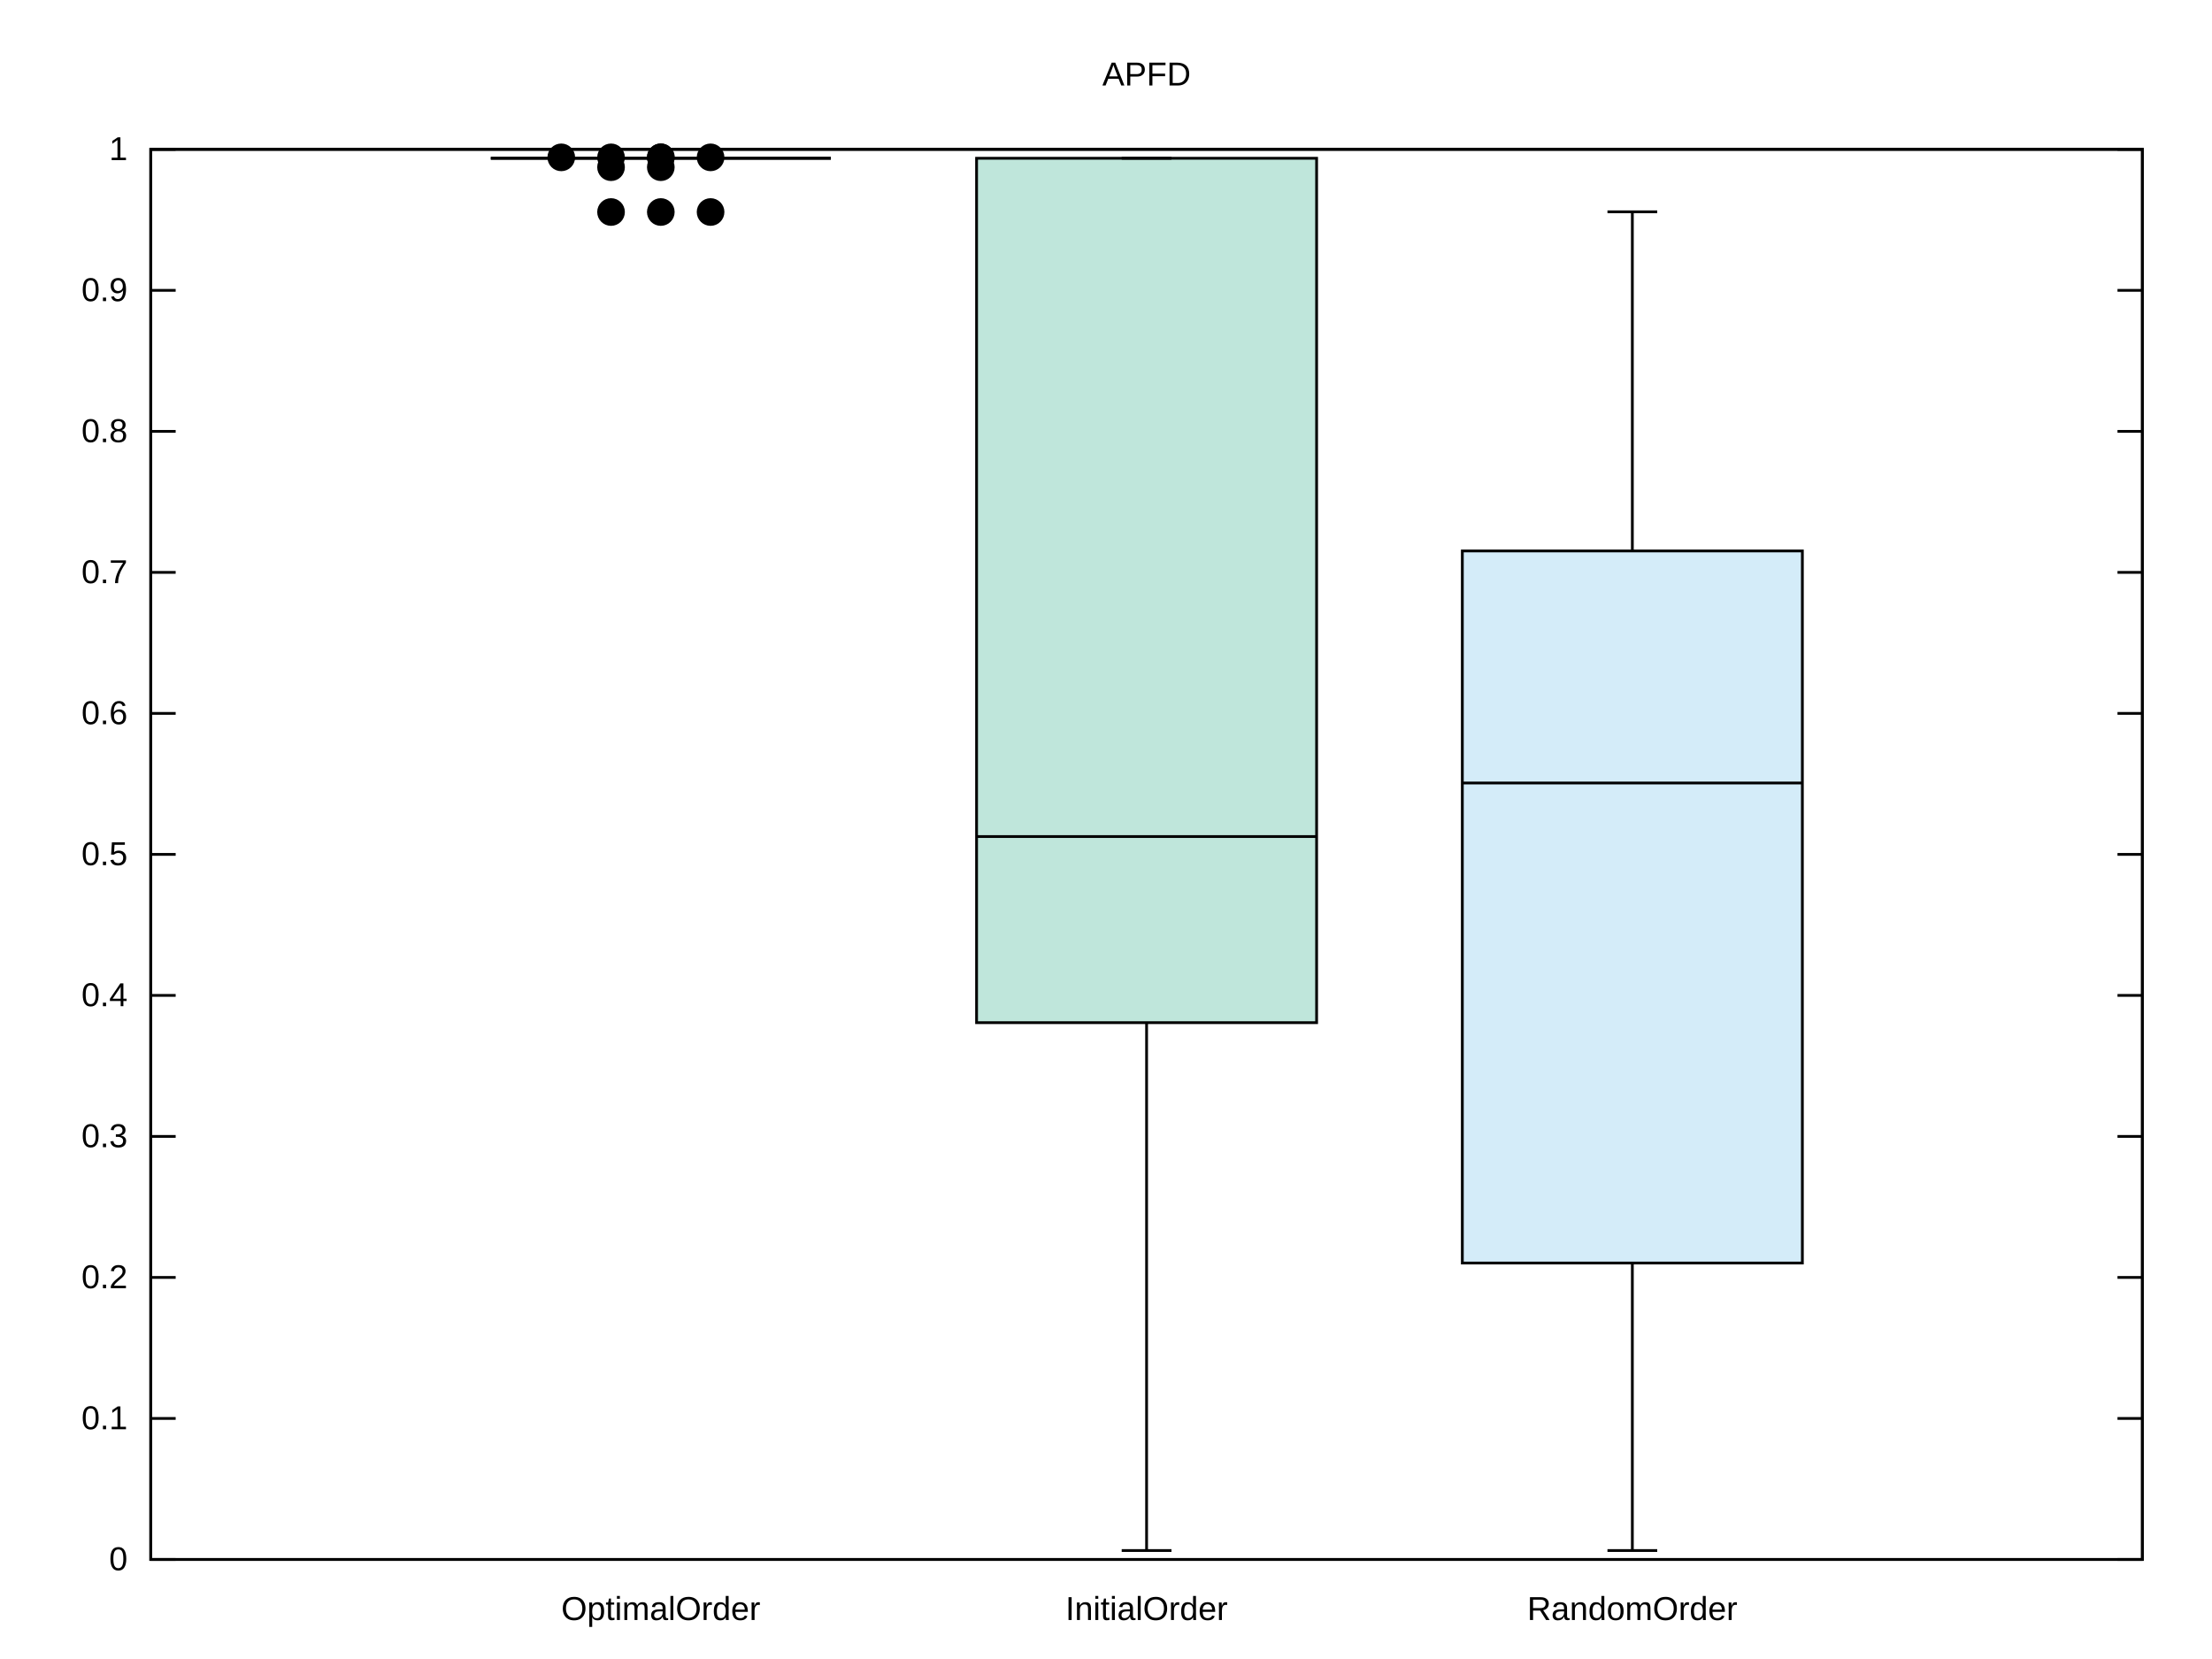
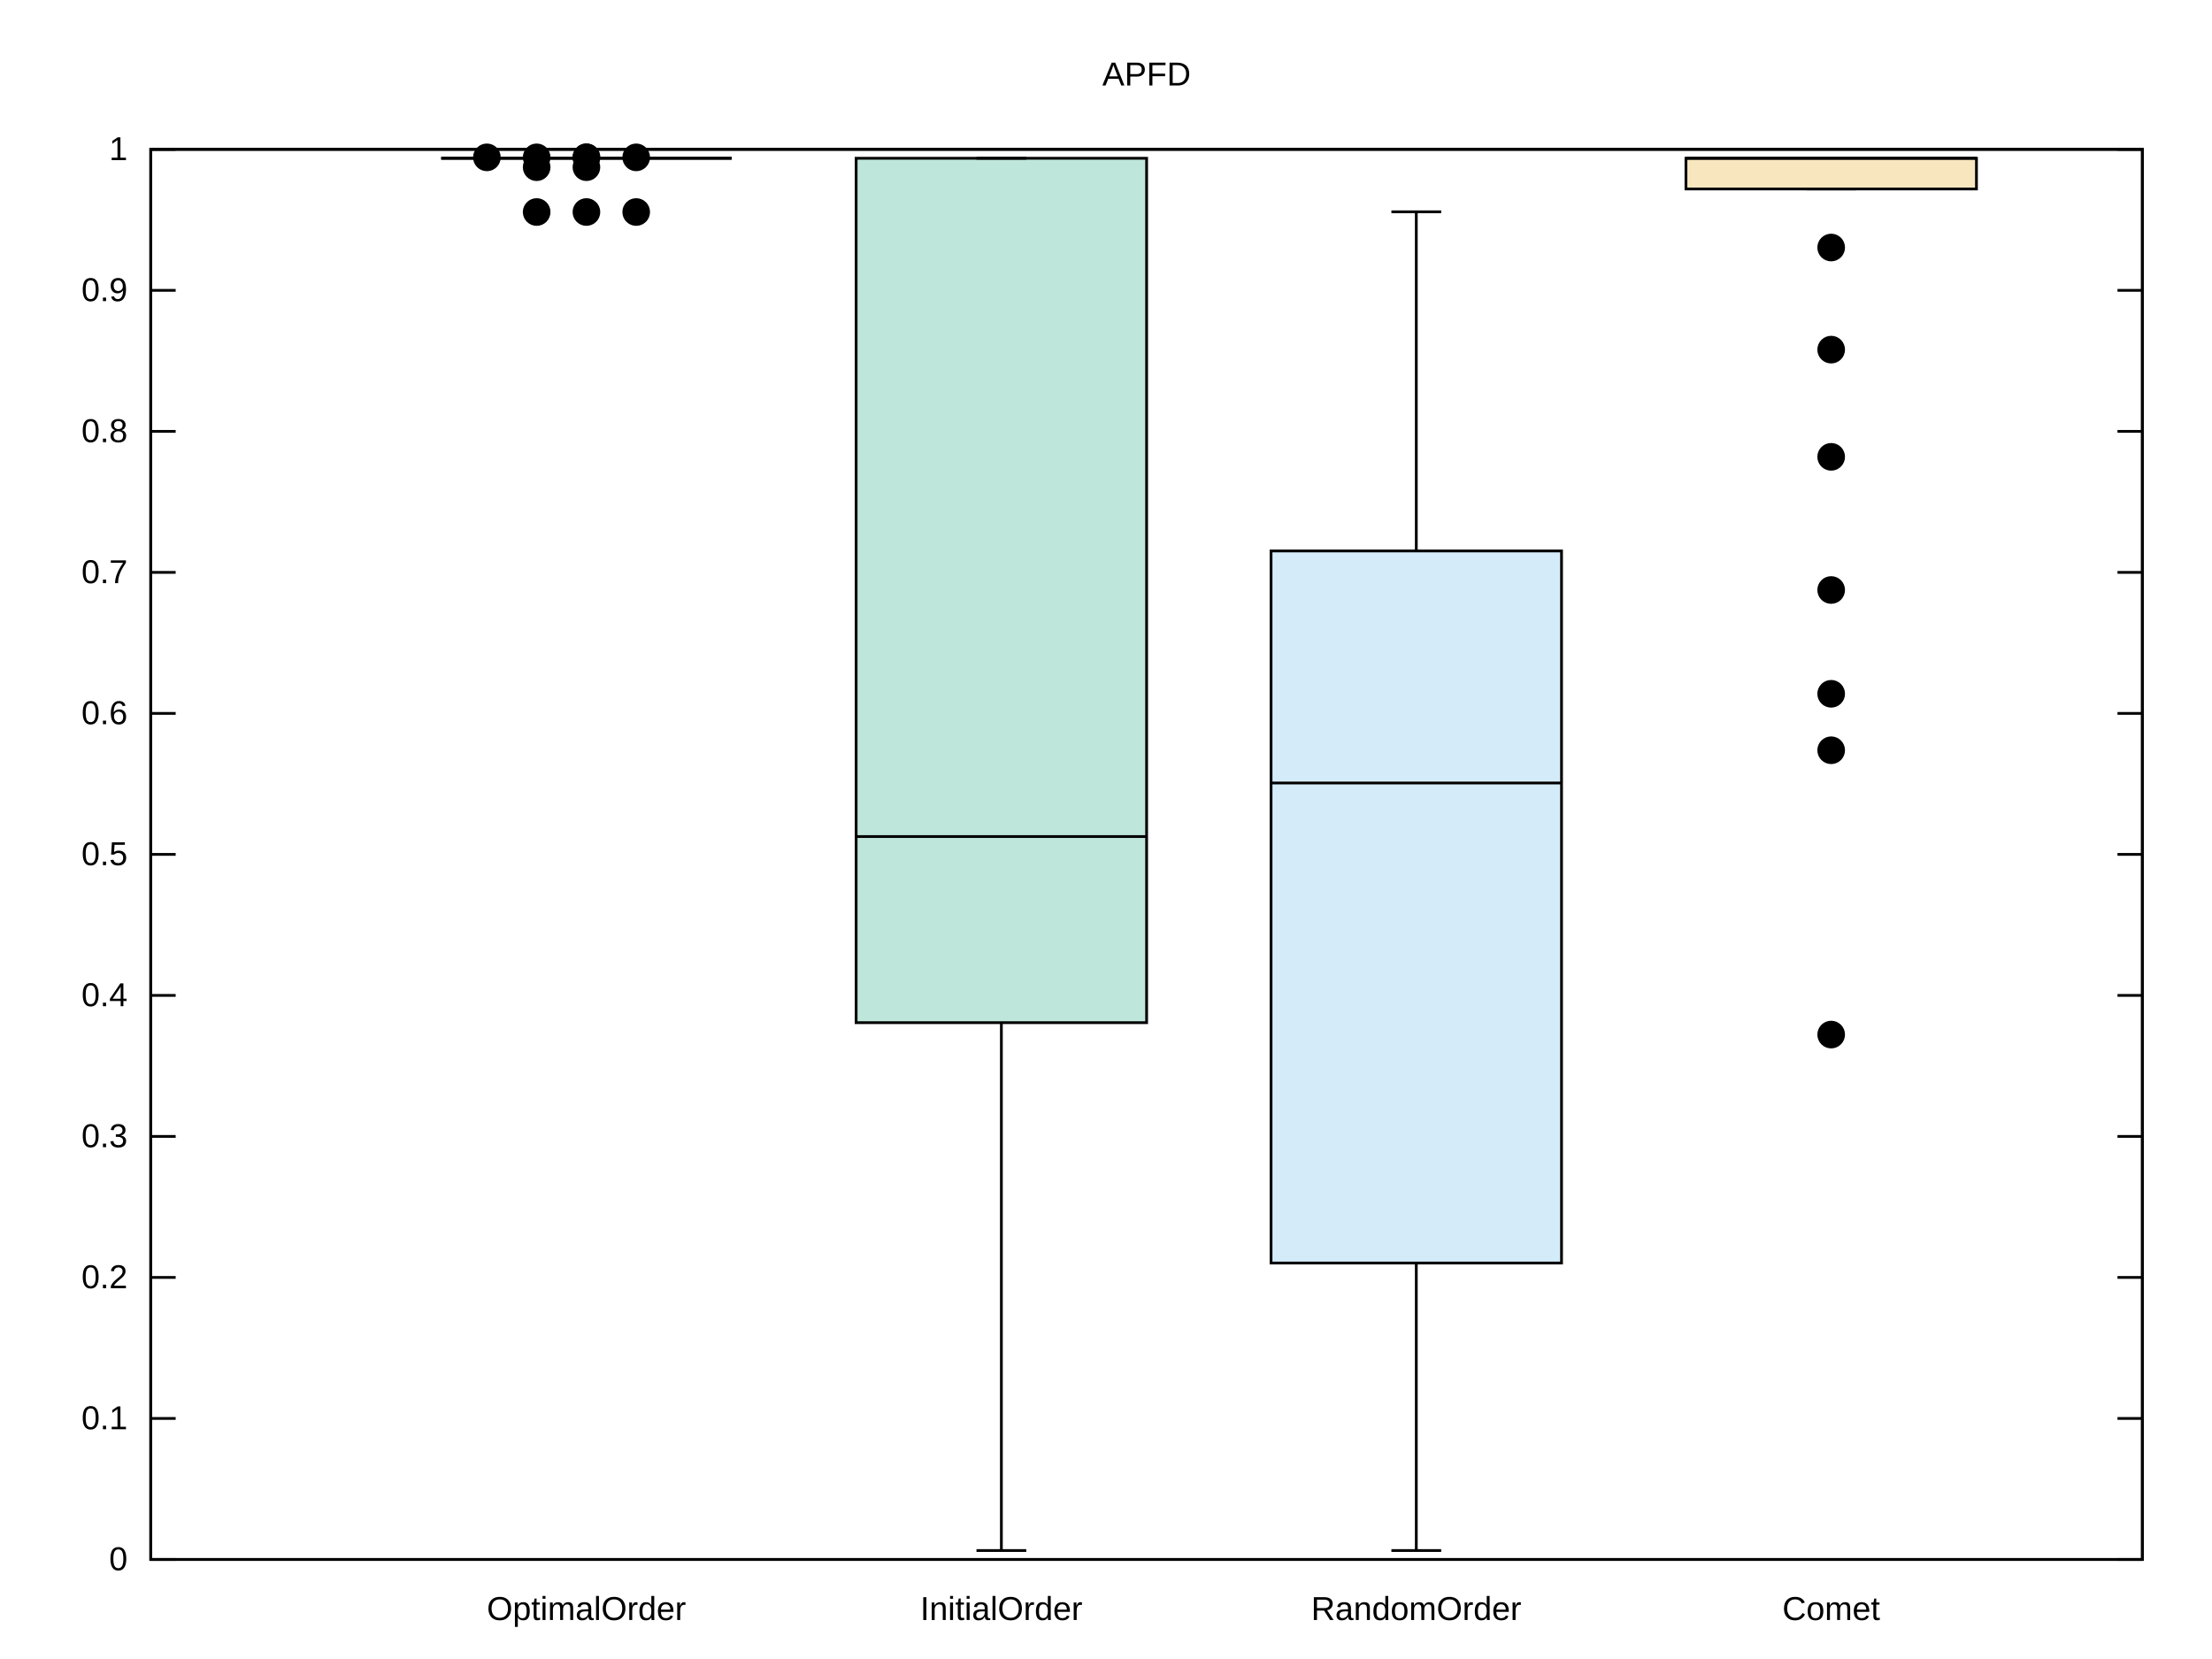
<svg xmlns="http://www.w3.org/2000/svg" xmlns:xlink="http://www.w3.org/1999/xlink" width="800" height="600" viewBox="0 0 800 600">
  <g id="gnuplot_canvas">
    <rect x="0" y="0" width="800" height="600" fill="none" />
    <defs>
      <circle id="gpDot" r="0.5" stroke-width="0.5" stroke="currentColor" />
      <path id="gpPt0" stroke-width="0.222" stroke="currentColor" d="M-1,0 h2 M0,-1 v2" />
      <path id="gpPt1" stroke-width="0.222" stroke="currentColor" d="M-1,-1 L1,1 M1,-1 L-1,1" />
      <path id="gpPt2" stroke-width="0.222" stroke="currentColor" d="M-1,0 L1,0 M0,-1 L0,1 M-1,-1 L1,1 M-1,1 L1,-1" />
      <rect id="gpPt3" stroke-width="0.222" stroke="currentColor" x="-1" y="-1" width="2" height="2" />
      <rect id="gpPt4" stroke-width="0.222" stroke="currentColor" fill="currentColor" x="-1" y="-1" width="2" height="2" />
      <circle id="gpPt5" stroke-width="0.222" stroke="currentColor" cx="0" cy="0" r="1" />
      <use xlink:href="#gpPt5" id="gpPt6" fill="currentColor" stroke="none" />
      <path id="gpPt7" stroke-width="0.222" stroke="currentColor" d="M0,-1.33 L-1.33,0.67 L1.33,0.67 z" />
      <use xlink:href="#gpPt7" id="gpPt8" fill="currentColor" stroke="none" />
      <use xlink:href="#gpPt7" id="gpPt9" stroke="currentColor" transform="rotate(180)" />
      <use xlink:href="#gpPt9" id="gpPt10" fill="currentColor" stroke="none" />
      <use xlink:href="#gpPt3" id="gpPt11" stroke="currentColor" transform="rotate(45)" />
      <use xlink:href="#gpPt11" id="gpPt12" fill="currentColor" stroke="none" />
      <path id="gpPt13" stroke-width="0.222" stroke="currentColor" d="M0,1.330 L1.265,0.411 L0.782,-1.067 L-0.782,-1.076 L-1.265,0.411 z" />
      <use xlink:href="#gpPt13" id="gpPt14" fill="currentColor" stroke="none" />
      <filter id="textbox" filterUnits="objectBoundingBox" x="0" y="0" height="1" width="1">
        <feFlood flood-color="white" flood-opacity="1" result="bgnd" />
        <feComposite in="SourceGraphic" in2="bgnd" operator="atop" />
      </filter>
      <filter id="greybox" filterUnits="objectBoundingBox" x="0" y="0" height="1" width="1">
        <feFlood flood-color="lightgrey" flood-opacity="1" result="grey" />
        <feComposite in="SourceGraphic" in2="grey" operator="atop" />
      </filter>
    </defs>
    <g fill="none" color="white" stroke="currentColor" stroke-width="1.00" stroke-linecap="butt" stroke-linejoin="miter">
</g>
    <g fill="none" color="black" stroke="currentColor" stroke-width="1.00" stroke-linecap="butt" stroke-linejoin="miter">
      <path stroke="black" d="M54.53,564.00 L63.53,564.00 M774.82,564.00 L765.82,564.00  " />
      <g transform="translate(46.14,567.90)" stroke="none" fill="black" font-family="Arial" font-size="12.00" text-anchor="end">
        <text>
          <tspan font-family="Arial"> 0</tspan>
        </text>
      </g>
    </g>
    <g fill="none" color="black" stroke="currentColor" stroke-width="1.00" stroke-linecap="butt" stroke-linejoin="miter">
      <path stroke="black" d="M54.53,513.00 L63.53,513.00 M774.82,513.00 L765.82,513.00  " />
      <g transform="translate(46.14,516.90)" stroke="none" fill="black" font-family="Arial" font-size="12.00" text-anchor="end">
        <text>
          <tspan font-family="Arial"> 0.1</tspan>
        </text>
      </g>
    </g>
    <g fill="none" color="black" stroke="currentColor" stroke-width="1.00" stroke-linecap="butt" stroke-linejoin="miter">
      <path stroke="black" d="M54.53,462.00 L63.53,462.00 M774.82,462.00 L765.82,462.00  " />
      <g transform="translate(46.14,465.90)" stroke="none" fill="black" font-family="Arial" font-size="12.00" text-anchor="end">
        <text>
          <tspan font-family="Arial"> 0.2</tspan>
        </text>
      </g>
    </g>
    <g fill="none" color="black" stroke="currentColor" stroke-width="1.00" stroke-linecap="butt" stroke-linejoin="miter">
      <path stroke="black" d="M54.53,411.00 L63.53,411.00 M774.82,411.00 L765.82,411.00  " />
      <g transform="translate(46.14,414.90)" stroke="none" fill="black" font-family="Arial" font-size="12.00" text-anchor="end">
        <text>
          <tspan font-family="Arial"> 0.3</tspan>
        </text>
      </g>
    </g>
    <g fill="none" color="black" stroke="currentColor" stroke-width="1.00" stroke-linecap="butt" stroke-linejoin="miter">
      <path stroke="black" d="M54.53,360.00 L63.53,360.00 M774.82,360.00 L765.82,360.00  " />
      <g transform="translate(46.14,363.90)" stroke="none" fill="black" font-family="Arial" font-size="12.00" text-anchor="end">
        <text>
          <tspan font-family="Arial"> 0.4</tspan>
        </text>
      </g>
    </g>
    <g fill="none" color="black" stroke="currentColor" stroke-width="1.00" stroke-linecap="butt" stroke-linejoin="miter">
      <path stroke="black" d="M54.53,309.00 L63.53,309.00 M774.82,309.00 L765.82,309.00  " />
      <g transform="translate(46.14,312.90)" stroke="none" fill="black" font-family="Arial" font-size="12.00" text-anchor="end">
        <text>
          <tspan font-family="Arial"> 0.5</tspan>
        </text>
      </g>
    </g>
    <g fill="none" color="black" stroke="currentColor" stroke-width="1.00" stroke-linecap="butt" stroke-linejoin="miter">
      <path stroke="black" d="M54.53,258.01 L63.53,258.01 M774.82,258.01 L765.82,258.01  " />
      <g transform="translate(46.14,261.91)" stroke="none" fill="black" font-family="Arial" font-size="12.00" text-anchor="end">
        <text>
          <tspan font-family="Arial"> 0.6</tspan>
        </text>
      </g>
    </g>
    <g fill="none" color="black" stroke="currentColor" stroke-width="1.00" stroke-linecap="butt" stroke-linejoin="miter">
      <path stroke="black" d="M54.53,207.01 L63.53,207.01 M774.82,207.01 L765.82,207.01  " />
      <g transform="translate(46.14,210.91)" stroke="none" fill="black" font-family="Arial" font-size="12.00" text-anchor="end">
        <text>
          <tspan font-family="Arial"> 0.7</tspan>
        </text>
      </g>
    </g>
    <g fill="none" color="black" stroke="currentColor" stroke-width="1.00" stroke-linecap="butt" stroke-linejoin="miter">
      <path stroke="black" d="M54.53,156.01 L63.53,156.01 M774.82,156.01 L765.82,156.01  " />
      <g transform="translate(46.14,159.91)" stroke="none" fill="black" font-family="Arial" font-size="12.00" text-anchor="end">
        <text>
          <tspan font-family="Arial"> 0.8</tspan>
        </text>
      </g>
    </g>
    <g fill="none" color="black" stroke="currentColor" stroke-width="1.00" stroke-linecap="butt" stroke-linejoin="miter">
      <path stroke="black" d="M54.53,105.01 L63.53,105.01 M774.82,105.01 L765.82,105.01  " />
      <g transform="translate(46.14,108.91)" stroke="none" fill="black" font-family="Arial" font-size="12.00" text-anchor="end">
        <text>
          <tspan font-family="Arial"> 0.9</tspan>
        </text>
      </g>
    </g>
    <g fill="none" color="black" stroke="currentColor" stroke-width="1.00" stroke-linecap="butt" stroke-linejoin="miter">
      <path stroke="black" d="M54.53,54.01 L63.53,54.01 M774.82,54.01 L765.82,54.01  " />
      <g transform="translate(46.14,57.91)" stroke="none" fill="black" font-family="Arial" font-size="12.00" text-anchor="end">
        <text>
          <tspan font-family="Arial"> 1</tspan>
        </text>
      </g>
    </g>
    <g fill="none" color="black" stroke="currentColor" stroke-width="1.00" stroke-linecap="butt" stroke-linejoin="miter">
-       <path stroke="black" d="M238.99,564.00  " />
-       <g transform="translate(238.99,585.90)" stroke="none" fill="black" font-family="Arial" font-size="12.00" text-anchor="middle">
+       <path stroke="black" d="M212.09,564.00  " />
+       <g transform="translate(212.09,585.90)" stroke="none" fill="black" font-family="Arial" font-size="12.00" text-anchor="middle">
        <text>
          <tspan font-family="Arial">OptimalOrder</tspan>
        </text>
      </g>
    </g>
    <g fill="none" color="black" stroke="currentColor" stroke-width="1.00" stroke-linecap="butt" stroke-linejoin="miter">
-       <path stroke="black" d="M414.68,564.00  " />
-       <g transform="translate(414.68,585.90)" stroke="none" fill="black" font-family="Arial" font-size="12.00" text-anchor="middle">
+       <path stroke="black" d="M362.15,564.00  " />
+       <g transform="translate(362.15,585.90)" stroke="none" fill="black" font-family="Arial" font-size="12.00" text-anchor="middle">
        <text>
          <tspan font-family="Arial">InitialOrder</tspan>
        </text>
      </g>
    </g>
    <g fill="none" color="black" stroke="currentColor" stroke-width="1.00" stroke-linecap="butt" stroke-linejoin="miter">
-       <path stroke="black" d="M590.36,564.00  " />
-       <g transform="translate(590.36,585.90)" stroke="none" fill="black" font-family="Arial" font-size="12.00" text-anchor="middle">
+       <path stroke="black" d="M512.21,564.00  " />
+       <g transform="translate(512.21,585.90)" stroke="none" fill="black" font-family="Arial" font-size="12.00" text-anchor="middle">
        <text>
          <tspan font-family="Arial">RandomOrder</tspan>
        </text>
      </g>
    </g>
    <g fill="none" color="black" stroke="currentColor" stroke-width="1.00" stroke-linecap="butt" stroke-linejoin="miter">
+       <path stroke="black" d="M662.27,564.00  " />
+       <g transform="translate(662.27,585.90)" stroke="none" fill="black" font-family="Arial" font-size="12.00" text-anchor="middle">
+         <text>
+           <tspan font-family="Arial">Comet</tspan>
+         </text>
+       </g>
+     </g>
+     <g fill="none" color="black" stroke="currentColor" stroke-width="1.00" stroke-linecap="butt" stroke-linejoin="miter">
</g>
    <g fill="none" color="black" stroke="currentColor" stroke-width="1.00" stroke-linecap="butt" stroke-linejoin="miter">
      <path stroke="black" d="M54.53,54.01 L54.53,564.00 L774.82,564.00 L774.82,54.01 L54.53,54.01 Z  " />
    </g>
    <g fill="none" color="black" stroke="currentColor" stroke-width="1.00" stroke-linecap="butt" stroke-linejoin="miter">
</g>
    <g id="gnuplot_plot_1">
      <g fill="none" color="black" stroke="currentColor" stroke-width="1.00" stroke-linecap="butt" stroke-linejoin="miter">
</g>
      <g fill="none" color="black" stroke="currentColor" stroke-width="1.00" stroke-linecap="butt" stroke-linejoin="miter">
        <g stroke="none" shape-rendering="crispEdges">
-           <polygon fill="rgb(148,   0, 211)" fill-opacity="0.25" points="177.51,57.24 300.49,57.24 300.49,57.24 177.51,57.24 " />
-         </g>
-         <path stroke="black" d="M177.51,57.24 L300.49,57.24 L177.51,57.24 Z  " />
-         <path stroke="black" d="M177.51,57.24 L300.49,57.24 M239.00,57.24 M230.00,57.24 L248.00,57.24 M230.00,57.24 L248.00,57.24  " />
-         <use xlink:href="#gpPt6" transform="translate(238.99,76.68) scale(4.50)" color="black" />
-         <use xlink:href="#gpPt6" transform="translate(220.99,76.68) scale(4.50)" color="black" />
-         <use xlink:href="#gpPt6" transform="translate(256.99,76.68) scale(4.50)" color="black" />
-         <use xlink:href="#gpPt6" transform="translate(238.99,60.47) scale(4.50)" color="black" />
-         <use xlink:href="#gpPt6" transform="translate(220.99,60.47) scale(4.50)" color="black" />
-         <use xlink:href="#gpPt6" transform="translate(238.99,56.91) scale(4.50)" color="black" />
-         <use xlink:href="#gpPt6" transform="translate(220.99,56.91) scale(4.50)" color="black" />
-         <use xlink:href="#gpPt6" transform="translate(256.99,56.91) scale(4.50)" color="black" />
-         <use xlink:href="#gpPt6" transform="translate(202.99,56.91) scale(4.50)" color="black" />
-         <use xlink:href="#gpPt6" transform="translate(238.99,56.88) scale(4.50)" color="black" />
+           <polygon fill="rgb(148,   0, 211)" fill-opacity="0.25" points="159.57,57.24 264.61,57.24 264.61,57.24 159.57,57.24 " />
+         </g>
+         <path stroke="black" d="M159.57,57.24 L264.61,57.24 L159.57,57.24 Z  " />
+         <path stroke="black" d="M159.57,57.24 L264.61,57.24 M212.09,57.24 M203.09,57.24 L221.09,57.24 M203.09,57.24 L221.09,57.24  " />
+         <use xlink:href="#gpPt6" transform="translate(212.09,76.68) scale(4.50)" color="black" />
+         <use xlink:href="#gpPt6" transform="translate(194.09,76.68) scale(4.50)" color="black" />
+         <use xlink:href="#gpPt6" transform="translate(230.09,76.68) scale(4.50)" color="black" />
+         <use xlink:href="#gpPt6" transform="translate(212.09,60.47) scale(4.50)" color="black" />
+         <use xlink:href="#gpPt6" transform="translate(194.09,60.47) scale(4.50)" color="black" />
+         <use xlink:href="#gpPt6" transform="translate(212.09,56.91) scale(4.50)" color="black" />
+         <use xlink:href="#gpPt6" transform="translate(194.09,56.91) scale(4.50)" color="black" />
+         <use xlink:href="#gpPt6" transform="translate(230.09,56.91) scale(4.50)" color="black" />
+         <use xlink:href="#gpPt6" transform="translate(176.09,56.91) scale(4.50)" color="black" />
+         <use xlink:href="#gpPt6" transform="translate(212.09,56.88) scale(4.50)" color="black" />
      </g>
    </g>
    <g id="gnuplot_plot_2">
      <g fill="none" color="black" stroke="currentColor" stroke-width="1.00" stroke-linecap="butt" stroke-linejoin="miter">
</g>
      <g fill="none" color="black" stroke="currentColor" stroke-width="1.00" stroke-linecap="butt" stroke-linejoin="miter">
        <g stroke="none" shape-rendering="crispEdges">
-           <polygon fill="rgb(  0, 158, 115)" fill-opacity="0.25" points="353.19,369.86 476.17,369.86 476.17,57.24 353.19,57.24 " />
-         </g>
-         <path stroke="black" d="M353.19,369.86 L476.17,369.86 L476.17,57.24 L353.19,57.24 L353.19,369.86 Z  " />
-         <path stroke="black" d="M353.19,302.55 L476.17,302.55 M414.68,560.77 L414.68,369.86 M414.68,57.24 M405.68,57.24 L423.68,57.24 M405.68,560.77   L423.68,560.77  " />
+           <polygon fill="rgb(  0, 158, 115)" fill-opacity="0.25" points="309.63,369.86 414.69,369.86 414.69,57.24 309.63,57.24 " />
+         </g>
+         <path stroke="black" d="M309.63,369.86 L414.69,369.86 L414.69,57.24 L309.63,57.24 L309.63,369.86 Z  " />
+         <path stroke="black" d="M309.63,302.55 L414.69,302.55 M362.16,560.77 L362.16,369.86 M362.16,57.24 M353.16,57.24 L371.16,57.24 M353.16,560.77   L371.16,560.77  " />
      </g>
    </g>
    <g id="gnuplot_plot_3">
      <g fill="none" color="black" stroke="currentColor" stroke-width="1.00" stroke-linecap="butt" stroke-linejoin="miter">
</g>
      <g fill="none" color="black" stroke="currentColor" stroke-width="1.00" stroke-linecap="butt" stroke-linejoin="miter">
        <g stroke="none" shape-rendering="crispEdges">
-           <polygon fill="rgb( 86, 180, 233)" fill-opacity="0.25" points="528.87,456.79 651.85,456.79 651.85,199.26 528.87,199.26 " />
-         </g>
-         <path stroke="black" d="M528.87,456.79 L651.85,456.79 L651.85,199.26 L528.87,199.26 L528.87,456.79 Z  " />
-         <path stroke="black" d="M528.87,283.18 L651.85,283.18 M590.36,560.77 L590.36,456.79 M590.36,199.26 L590.36,76.60 M581.36,76.60 L599.36,76.60   M581.36,560.77 L599.36,560.77  " />
+           <polygon fill="rgb( 86, 180, 233)" fill-opacity="0.25" points="459.69,456.79 564.75,456.79 564.75,199.26 459.69,199.26 " />
+         </g>
+         <path stroke="black" d="M459.69,456.79 L564.75,456.79 L564.75,199.26 L459.69,199.26 L459.69,456.79 Z  " />
+         <path stroke="black" d="M459.69,283.18 L564.75,283.18 M512.22,560.77 L512.22,456.79 M512.22,199.26 L512.22,76.60 M503.22,76.60 L521.22,76.60   M503.22,560.77 L521.22,560.77  " />
+       </g>
+     </g>
+     <g id="gnuplot_plot_4">
+       <g fill="none" color="black" stroke="currentColor" stroke-width="1.00" stroke-linecap="butt" stroke-linejoin="miter">
+ </g>
+       <g fill="none" color="black" stroke="currentColor" stroke-width="1.00" stroke-linecap="butt" stroke-linejoin="miter">
+         <g stroke="none" shape-rendering="crispEdges">
+           <polygon fill="rgb(230, 159,   0)" fill-opacity="0.25" points="609.75,68.34 714.81,68.34 714.81,57.24 609.75,57.24 " />
+         </g>
+         <path stroke="black" d="M609.75,68.34 L714.81,68.34 L714.81,57.24 L609.75,57.24 L609.75,68.34 Z  " />
+         <path stroke="black" d="M609.75,57.24 L714.81,57.24 M662.28,68.34 M662.28,57.24 M653.28,57.24 L671.28,57.24 M653.28,68.34 L671.28,68.34    " />
+         <use xlink:href="#gpPt6" transform="translate(662.27,374.17) scale(4.50)" color="black" />
+         <use xlink:href="#gpPt6" transform="translate(662.27,271.34) scale(4.50)" color="black" />
+         <use xlink:href="#gpPt6" transform="translate(662.27,250.92) scale(4.50)" color="black" />
+         <use xlink:href="#gpPt6" transform="translate(662.27,213.38) scale(4.50)" color="black" />
+         <use xlink:href="#gpPt6" transform="translate(662.27,165.22) scale(4.50)" color="black" />
+         <use xlink:href="#gpPt6" transform="translate(662.27,126.45) scale(4.50)" color="black" />
+         <use xlink:href="#gpPt6" transform="translate(662.27,89.52) scale(4.50)" color="black" />
      </g>
    </g>
    <g fill="none" color="white" stroke="black" stroke-width="2.00" stroke-linecap="butt" stroke-linejoin="miter">
</g>
    <g fill="none" color="black" stroke="currentColor" stroke-width="2.00" stroke-linecap="butt" stroke-linejoin="miter">
</g>
    <g fill="none" color="black" stroke="black" stroke-width="1.00" stroke-linecap="butt" stroke-linejoin="miter">
</g>
    <g fill="none" color="black" stroke="currentColor" stroke-width="1.00" stroke-linecap="butt" stroke-linejoin="miter">
      <path stroke="black" d="M54.53,54.01 L54.53,564.00 L774.82,564.00 L774.82,54.01 L54.53,54.01 Z  " />
    </g>
    <g fill="none" color="black" stroke="currentColor" stroke-width="1.00" stroke-linecap="butt" stroke-linejoin="miter">
      <g transform="translate(414.67,30.91)" stroke="none" fill="black" font-family="Arial" font-size="12.00" text-anchor="middle">
        <text>
          <tspan font-family="Arial">APFD</tspan>
        </text>
      </g>
    </g>
    <g fill="none" color="black" stroke="currentColor" stroke-width="1.00" stroke-linecap="butt" stroke-linejoin="miter">
</g>
  </g>
</svg>
